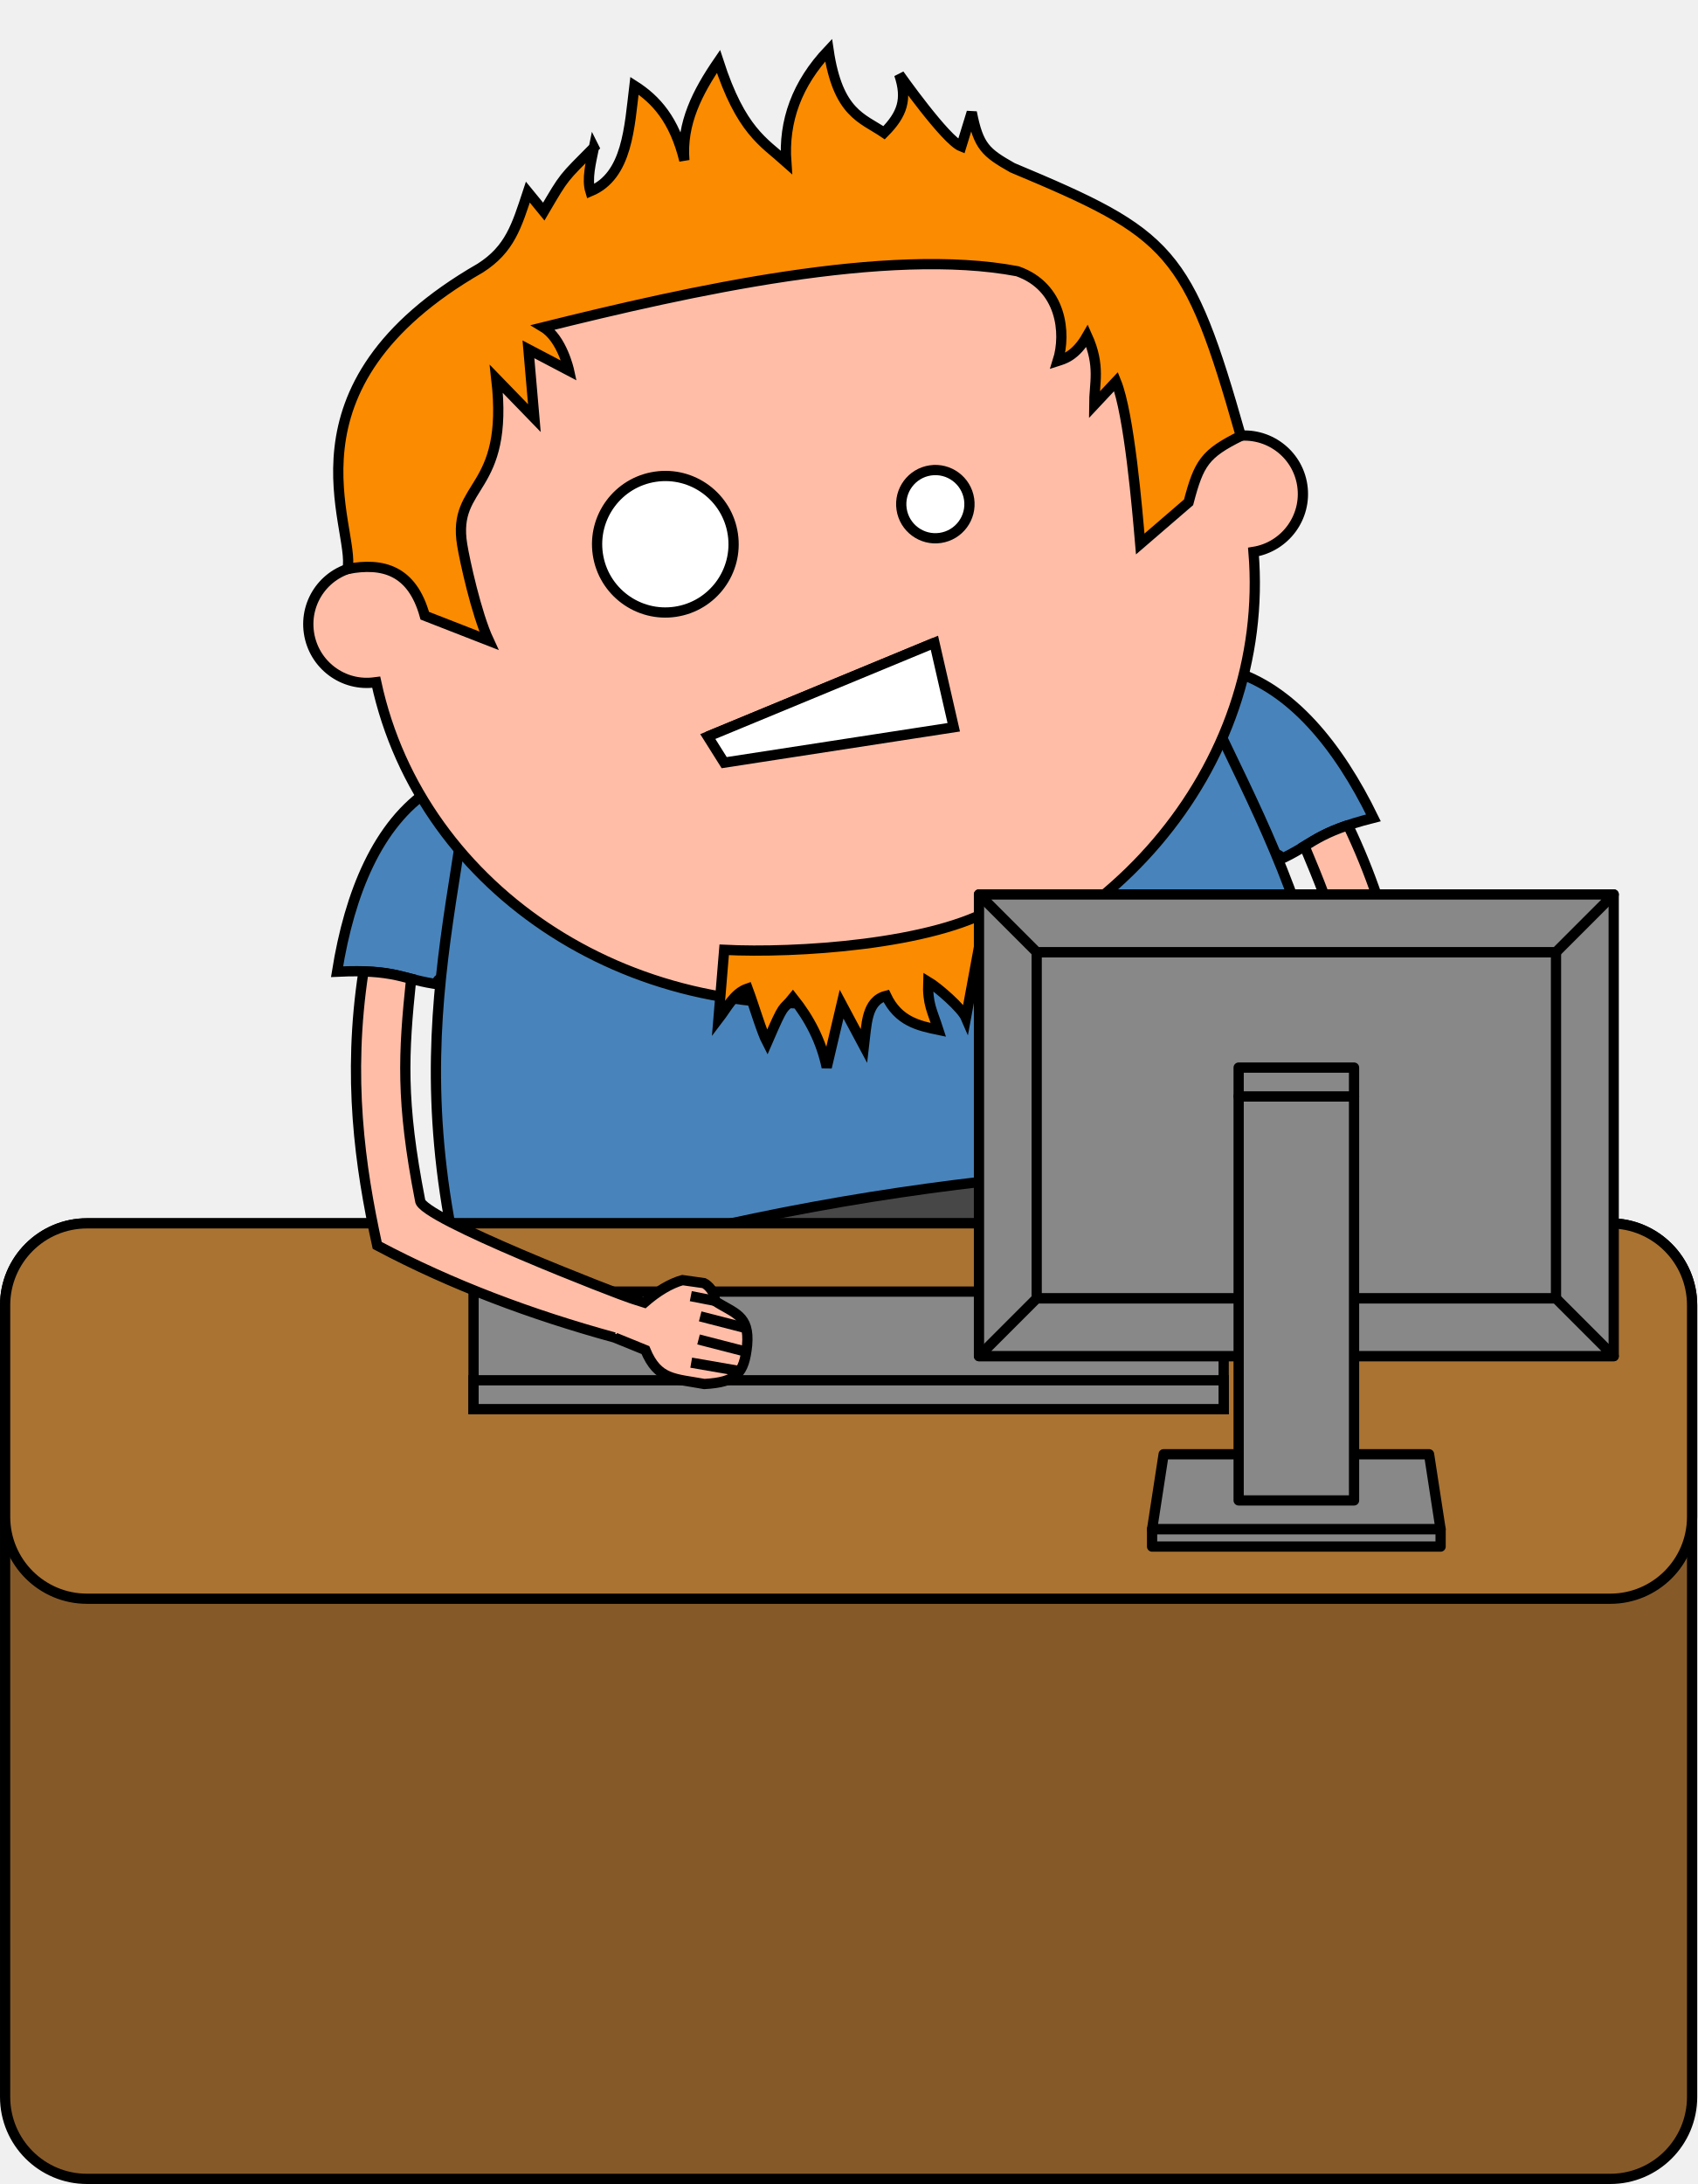
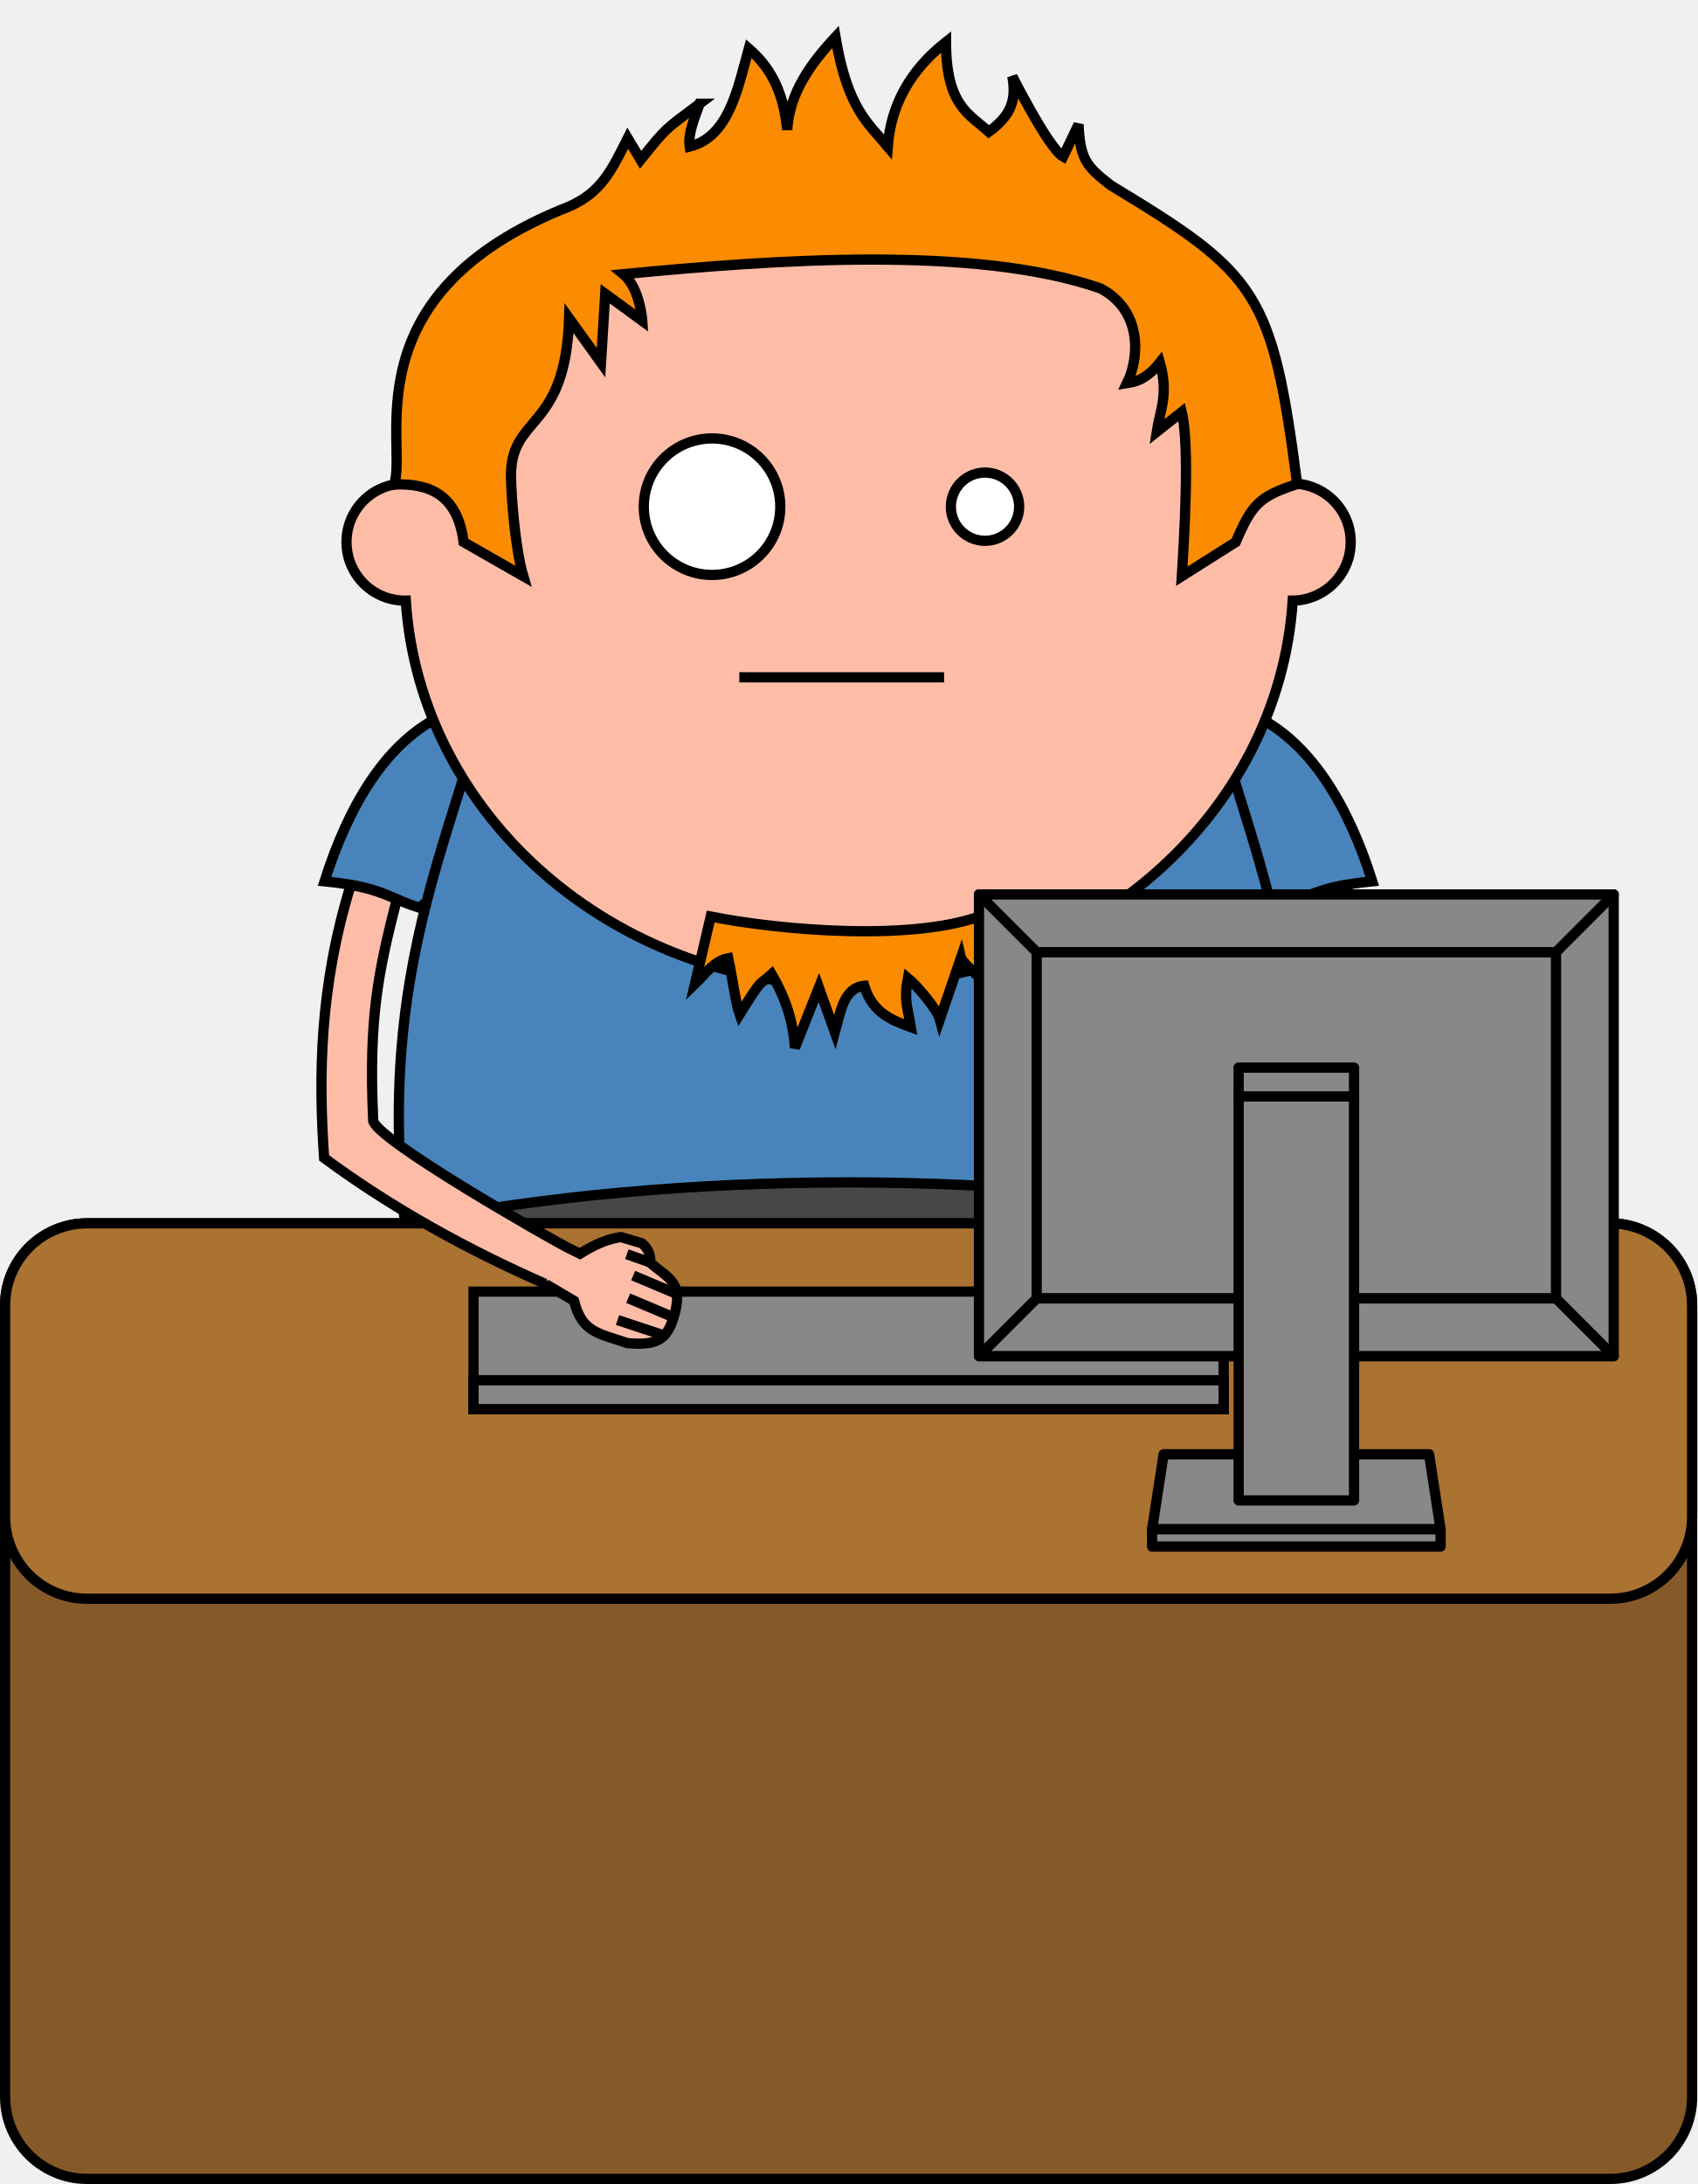
<svg xmlns="http://www.w3.org/2000/svg" width="248.707" height="319.987" id="svg19177" version="1.1">
  <defs id="defs19179" />
-   <g id="layer1" transform="translate(-3575.904,-295.2029)">
-     <path id="path15692" d="m 3753.448,391.476 2.852,1.978 c 8.849,2.582 15.743,11.074 20.863,21.577 -8.652,2.18 -8.733,3.884 -13.927,6.205 0,0 3.388,-2.922 -13.727,1.816 -7.229,2.002 -10.45,-1.377 -11.748,-5.933 0.334,-4.501 0.428,-9.256 0.03,-14.664 0,-0.01 0,-0.021 0.143,0.958 l 2.309,-9.978 13.2,-1.959 z" style="fill:#4884bb;fill-opacity:1;stroke:#000000;stroke-width:1.5;stroke-opacity:1" />
-     <path style="fill:#4884bb;fill-opacity:1;stroke:#000000;stroke-width:1.5;stroke-opacity:1" d="m 3641.146,408.143 -2.155,2.721 c -7.718,5.04 -11.848,15.169 -13.697,26.706 8.912,-0.427 9.485,1.18 15.129,1.893 0,0 -4.091,-1.812 13.662,-2.249 7.499,-0.186 9.6,-4.352 9.519,-9.09 -1.626,-4.211 -3.098,-8.732 -4.292,-14.022 0,-0.01 0,-0.021 0,-0.031 l -4.961,-7.888 -13.2,1.959 z" id="path15694" />
-     <g id="g15696" transform="matrix(0.9923368,-0.1235624,0.1235624,0.9923368,-12386.798,3515.559)">
-       <path id="path15698" d="m 16403.641,-985.913 -11.997,0.281 c -0.865,3.532 -2.3,6.764 -1.741,11.044 17.41,6.033 27.11,4.365 28.086,3.342 -1.187,-7.974 -12.302,-12.715 -14.348,-14.667 z" style="fill:#cccccf;fill-opacity:1;stroke:#000000;stroke-width:1.5;stroke-opacity:1" />
-       <path style="fill:#cccccf;fill-opacity:1;stroke:#000000;stroke-width:1.5;stroke-opacity:1" d="m 16293.671,-983.333 11.997,-0.281 c 1.03,3.487 2.615,6.649 2.257,10.95 -17.108,6.843 -26.875,5.632 -27.898,4.656 0.812,-8.021 11.692,-13.278 13.644,-15.324 z" id="path15700" />
-       <path id="path15702" d="m 16285.172,-1047.138 0.352,14.996 c -1.619,15.977 1.037,32.705 6.172,49.869 5.108,3.139 14.01,1.168 14.995,-0.352 -3.261,-14.562 -4.736,-25.098 -4.039,-34.915 l 0.03,-7e-4 c 24.923,-5.586 69.983,-6.643 90.131,-2.115 l 0.25,-0.01 c 1.158,9.774 0.179,20.367 -2.396,35.066 1.056,1.472 10.04,3.023 14.996,-0.352 4.324,-17.386 6.191,-34.22 3.826,-50.104 l -0.352,-14.996 -123.966,2.909 z" style="fill:#474747;fill-opacity:1;stroke:#000000;stroke-width:1.5;stroke-opacity:1" />
-       <path style="fill:#4884bb;fill-opacity:1;stroke:#000000;stroke-width:1.5;stroke-opacity:1" d="m 16295.658,-1121.311 99.75,-2.34 c 3.034,30.594 21.165,49.411 17.222,94.516 -40.177,-7.059 -90.163,-5.887 -129.965,3.049 -6.054,-44.87 10.851,-63.724 12.993,-95.225 z" id="path15704" />
-       <path style="fill:#ffbda7;fill-opacity:1;stroke:#000000;stroke-width:1.5;stroke-opacity:1" d="m 16344.134,-1182.558 c -30.983,0.727 -56.412,21.304 -62.355,48.226 -0.534,-0.091 -1.098,-0.131 -1.659,-0.117 -4.742,0.111 -8.471,4.02 -8.36,8.761 0.111,4.741 4.021,8.502 8.762,8.39 0.04,-9e-4 0.08,0 0.125,0 2.784,31.437 31.688,55.709 66.306,54.897 34.618,-0.812 62.32,-26.413 63.626,-57.946 4.697,-0.161 8.407,-4.082 8.297,-8.791 -0.112,-4.741 -4.051,-8.47 -8.792,-8.359 -0.484,0.011 -0.944,0.07 -1.404,0.158 -7.209,-26.6 -33.575,-45.944 -64.546,-45.217 z" id="path15706" />
-       <path style="fill:none;stroke:#000000;stroke-width:1.5;stroke-linecap:butt;stroke-linejoin:miter;stroke-opacity:1" d="m 16327.882,-1103.384 34.65,-9.531" id="path15708" />
-       <path style="fill:#fb8b00;fill-opacity:1;stroke:#000000;stroke-width:1.5;stroke-linecap:butt;stroke-linejoin:miter;stroke-opacity:1" d="m 16321.993,-1191.098 c -5.145,4.053 -4.692,3.503 -8.46,8.419 l -1.962,-3.118 c -2.236,4.719 -3.649,7.974 -8.283,10.176 -32.244,13.54 -22.782,35.657 -24.764,41.347 5.269,-0.338 9.372,1.358 10.39,8.195 l 8.864,4.793 c -1.346,-4.172 -2.056,-12.165 -2.142,-14.443 -0.346,-9.307 7.807,-6.66 7.972,-23.486 l 4.822,6.393 0.379,-10.11 5.524,3.84 c 0,0 -0.429,-4.796 -2.942,-6.777 21.872,-2.633 51.494,-5.493 69.944,0.442 6.137,3.051 6.021,9.88 4.233,13.774 0.85,-0.16 2.655,-0.344 4.728,-3.108 1.436,4.621 0.175,7.035 -0.224,10.158 l 3.604,-2.998 c 1.334,4.967 0.762,19.127 0.574,24.05 l 7.786,-5.184 c 2.222,-5.554 3.262,-6.769 8.799,-8.709 -4.326,-28.09 -6.495,-30.608 -28.356,-43.125 -3.618,-2.688 -4.552,-3.69 -4.912,-8.798 l -2.144,4.771 c -2.169,-1.187 -7.72,-11.589 -7.72,-11.589 0.764,3.755 -0.258,5.854 -3.257,8.205 -2.898,-2.543 -6.361,-3.651 -6.575,-13.011 -5.202,4.29 -7.867,9.488 -8.179,15.529 -2.922,-3.358 -6.014,-5.37 -8.035,-15.879 -3.577,4.038 -6.537,8.333 -6.754,13.771 -0.716,-6.124 -3.051,-9.401 -5.905,-11.767 -1.487,5.953 -2.634,12.97 -8.32,14.554 -0.324,-1.832 0.571,-4.102 1.314,-6.317 z" id="path15710" />
-       <path style="fill:#ffffff;fill-opacity:1;stroke:#000000;stroke-width:3.334;stroke-miterlimit:4;stroke-opacity:1;stroke-dasharray:none" id="path15712" d="m 884.894,95.243 c 0,6.137 -4.975,11.112 -11.112,11.112 -6.137,0 -11.112,-4.975 -11.112,-11.112 0,-6.137 4.975,-11.112 11.112,-11.112 6.137,0 11.112,4.975 11.112,11.112 z" transform="matrix(0.4498532,-0.01055496,0.01055496,0.4498532,15971.1,-1166.674)" />
-       <path style="fill:#ffffff;fill-opacity:1;stroke:#000000;stroke-width:1.667;stroke-miterlimit:4;stroke-opacity:1;stroke-dasharray:none" id="path15714" d="m 884.894,95.243 c 0,6.137 -4.975,11.112 -11.112,11.112 -6.137,0 -11.112,-4.975 -11.112,-11.112 0,-6.137 4.975,-11.112 11.112,-11.112 6.137,0 11.112,4.975 11.112,11.112 z" transform="matrix(0.8997064,-0.02110992,0.02110992,0.8997064,15537.032,-1199.358)" />
-       <path id="path15716" d="m 16324.321,-1062.132 c 1.487,-1.509 2.73,-3.479 4.793,-3.902 0.652,2.737 1.235,6.514 1.862,8.192 3.432,-5.826 2.62,-4.127 4.558,-6.006 2.081,3.387 3.328,6.844 3.652,10.713 l 3.308,-8.919 2.498,6.509 0,0 c 0.761,-3.048 1.143,-6.554 4.135,-6.917 1.292,3.918 4.125,4.927 6.977,5.899 -0.549,-2.911 -1.136,-3.95 -0.605,-7.185 1.287,1.004 4.398,4.451 4.828,5.935 l 2.875,-9.089 c 0.146,0.571 4.461,4.668 5.469,4.469 l -1.907,-10.993 c -9.912,4.399 -30.078,3.159 -40.36,1.348 z" style="fill:#fb8b00;fill-opacity:1;stroke:#000000;stroke-width:1.5;stroke-linecap:butt;stroke-linejoin:miter;stroke-opacity:1" />
-       <path id="path15778" d="m 16327.882,-1103.384 34.65,-9.531 1.284,12.635 -34.022,0.987 z" style="fill:#ffffff;fill-opacity:1;stroke:#000000;stroke-width:1.5;stroke-linecap:butt;stroke-linejoin:miter;stroke-opacity:1" />
+   <g id="layer1" transform="translate(-3265.904,-295.2029)">
+     <path style="fill:#4884bb;fill-opacity:1;stroke:#000000;stroke-width:1.5;stroke-opacity:1" d="m 3446.996,397.547 2.531,2.375 c 8.374,3.853 13.947,13.265 17.469,24.406 -8.878,0.886 -9.209,2.56 -14.687,4.094 0,0 3.781,-2.393 -13.844,-0.219 -7.445,0.919 -10.135,-2.896 -10.75,-7.594 0.99,-4.404 1.782,-9.093 2.187,-14.5 10e-4,-0.01 0,-0.021 0,0.969 l 3.75,-9.531 13.344,0 z" id="path15250" />
+     <path id="path15266" d="m 3333.464,397.547 -2.531,2.375 c -8.374,3.853 -13.947,13.265 -17.469,24.406 8.878,0.886 9.209,2.56 14.687,4.094 0,0 -3.781,-2.393 13.844,-0.219 7.445,0.919 10.135,-2.896 10.75,-7.594 -0.99,-4.404 -1.782,-9.093 -2.187,-14.5 0,-0.01 0,-0.021 0,-0.031 l -3.75,-8.531 -13.344,0 z" style="fill:#4884bb;fill-opacity:1;stroke:#000000;stroke-width:1.5;stroke-opacity:1" />
+     <g id="g15680" transform="translate(-12956.142,1502.078)">
+       <path style="fill:#cccccf;fill-opacity:1;stroke:#000000;stroke-width:1.5;stroke-opacity:1" d="m 16401.387,-984.638 -12,0 c -0.948,3.511 -2.458,6.708 -2,11 17.264,6.44 27,5 28,4 -1,-8 -12,-13 -14,-15 z" id="path15268" />
+       <path id="path15270" d="m 16291.387,-984.638 12,0 c 0.948,3.511 2.458,6.708 2,11 -17.264,6.44 -27,5 -28,4 1,-8 12,-13 14,-15 z" style="fill:#cccccf;fill-opacity:1;stroke:#000000;stroke-width:1.5;stroke-opacity:1" />
+       <path style="fill:#474747;fill-opacity:1;stroke:#000000;stroke-width:1.5;stroke-opacity:1" d="m 16284.387,-1048.625 0,15 c -1.993,15.935 0.269,32.721 5,50 5.033,3.258 13.979,1.496 15,0 -2.919,-14.634 -4.146,-25.202 -3.219,-35 l 0.03,0 c 25.047,-5 70.119,-5 90.156,0 l 0.25,0 c 0.928,9.798 -0.299,20.366 -3.218,35 1.021,1.496 9.966,3.258 15,0 4.73,-17.279 6.992,-34.065 5,-50 l 0,-15 -124,0 z" id="path15272" />
+       <path id="path15274" d="m 16296.61,-1122.531 99.777,0 c 2.316,30.657 20,49.894 15,94.894 -40,-8 -90,-8 -130,0 -5,-45 12.342,-63.452 15.223,-94.894 z" style="fill:#4884bb;fill-opacity:1;stroke:#000000;stroke-width:1.5;stroke-opacity:1" />
+       <path id="path15276" d="m 16346.509,-1182.625 c -30.991,0 -56.896,19.975 -63.469,46.75 -0.532,-0.103 -1.095,-0.156 -1.656,-0.156 -4.743,0 -8.563,3.82 -8.563,8.562 0,4.742 3.82,8.594 8.563,8.594 0.04,0 0.08,6e-4 0.125,0 2.046,31.494 30.372,56.437 65,56.437 34.627,0 62.922,-24.944 64.968,-56.437 4.699,-0.051 8.5,-3.883 8.5,-8.594 0,-4.742 -3.851,-8.562 -8.593,-8.562 -0.484,0 -0.945,0.048 -1.407,0.125 -6.583,-26.762 -32.488,-46.719 -63.468,-46.719 z" style="fill:#ffbda7;fill-opacity:1;stroke:#000000;stroke-width:1.5;stroke-opacity:1" />
+       <path id="path15278" d="m 16330.387,-1107.638 30,0" style="fill:none;stroke:#000000;stroke-width:1.5;stroke-linecap:butt;stroke-linejoin:miter;stroke-opacity:1" />
+       <path id="path15280" d="m 16324.574,-1191.682 c -5.238,3.932 -4.772,3.392 -8.655,8.219 l -1.888,-3.163 c -2.346,4.665 -3.835,7.887 -8.519,9.979 -32.553,12.78 -23.613,35.113 -25.727,40.755 5.275,-0.214 9.337,1.577 10.194,8.436 l 8.75,5 c -1.248,-4.202 -1.771,-12.21 -1.803,-14.489 -0.128,-9.312 7.961,-6.475 8.521,-23.292 l 4.67,6.505 0.616,-10.098 5.433,3.969 c 0,0 -0.317,-4.805 -2.782,-6.844 21.927,-2.119 51.608,-4.284 69.914,2.083 6.064,3.194 5.788,10.019 3.909,13.869 0.853,-0.14 2.662,-0.282 4.799,-2.996 1.327,4.653 0.01,7.037 -0.462,10.15 l 3.673,-2.913 c 1.218,4.997 0.314,19.14 0.01,24.057 l 7.906,-5 c 2.351,-5.5 3.419,-6.691 9,-8.5 -3.666,-28.183 -5.775,-30.752 -27.336,-43.778 -3.554,-2.772 -4.464,-3.796 -4.704,-8.911 l -2.256,4.72 c -2.14,-1.238 -7.446,-11.767 -7.446,-11.767 0.676,3.772 -0.395,5.846 -3.448,8.126 -2.838,-2.61 -6.274,-3.799 -6.268,-13.162 -5.302,4.167 -8.088,9.301 -8.541,15.333 -2.843,-3.426 -5.887,-5.509 -7.661,-16.063 -3.67,3.953 -6.73,8.178 -7.075,13.608 -0.572,-6.139 -2.83,-9.47 -5.627,-11.903 -1.626,5.917 -2.938,12.904 -8.659,14.355 -0.281,-1.839 0.667,-4.087 1.461,-6.285 z" style="fill:#fb8b00;fill-opacity:1;stroke:#000000;stroke-width:1.5;stroke-linecap:butt;stroke-linejoin:miter;stroke-opacity:1" />
+       <path transform="matrix(0.449977,0,0,0.449977,15973.205,-1175.495)" d="m 884.894,95.243 c 0,6.137 -4.975,11.112 -11.112,11.112 -6.137,0 -11.112,-4.975 -11.112,-11.112 0,-6.137 4.975,-11.112 11.112,-11.112 6.137,0 11.112,4.975 11.112,11.112 z" id="path15282" style="fill:#ffffff;fill-opacity:1;stroke:#000000;stroke-width:3.334;stroke-miterlimit:4;stroke-opacity:1;stroke-dasharray:none" />
+       <path transform="matrix(0.899954,0,0,0.899954,15540.023,-1218.352)" d="m 884.894,95.243 c 0,6.137 -4.975,11.112 -11.112,11.112 -6.137,0 -11.112,-4.975 -11.112,-11.112 0,-6.137 4.975,-11.112 11.112,-11.112 6.137,0 11.112,4.975 11.112,11.112 z" id="path15284" style="fill:#ffffff;fill-opacity:1;stroke:#000000;stroke-width:1.667;stroke-miterlimit:4;stroke-opacity:1;stroke-dasharray:none" />
+       <path style="fill:#fb8b00;fill-opacity:1;stroke:#000000;stroke-width:1.5;stroke-linecap:butt;stroke-linejoin:miter;stroke-opacity:1" d="m 16323.877,-1062.696 c 1.522,-1.474 2.811,-3.414 4.883,-3.788 0.588,2.752 1.082,6.542 1.669,8.233 3.568,-5.744 2.716,-4.064 4.698,-5.897 2.001,3.434 3.166,6.92 3.4,10.796 l 3.516,-8.839 2.344,6.566 0,0 c 0.833,-3.029 1.297,-6.525 4.297,-6.819 1.199,3.947 4.008,5.022 6.836,6.061 -0.48,-2.923 -1.043,-3.976 -0.436,-7.197 1.263,1.034 4.292,4.553 4.687,6.047 l 3.088,-9.019 c 0.132,0.574 4.35,4.771 5.363,4.596 l -1.649,-11.035 c -10.013,4.165 -30.144,2.452 -40.381,0.401 z" id="path15286" />
    </g>
-     <g id="g15718" transform="translate(-12706.142,1502.078)">
-       <rect style="fill:#865a28;fill-opacity:1;stroke:#000000;stroke-width:1.5;stroke-linecap:round;stroke-linejoin:round;stroke-miterlimit:4;stroke-opacity:1;stroke-dasharray:none" id="rect15720" width="247.207" height="140" x="16282.796" y="-1027.638" rx="12" ry="12" />
-       <rect rx="12" y="-1027.638" x="16282.796" height="55" width="247.207" id="rect15722" style="fill:#aa7332;fill-opacity:1;stroke:#000000;stroke-width:1.5;stroke-linecap:round;stroke-linejoin:round;stroke-miterlimit:4;stroke-opacity:1;stroke-dasharray:none" ry="12" />
-       <g id="g15724" transform="translate(6410.003,-570)">
-         <g transform="matrix(0.845558,0,0,0.845558,10021.763,-3112.834)" style="fill:#666666;fill-opacity:1;stroke:#000000;stroke-width:1.774;stroke-opacity:1" id="g15726">
-           <rect style="fill:#888888;fill-opacity:1;stroke:#000000;stroke-width:1.774;stroke-opacity:1" id="rect15728" width="130" height="20.365" x="-95" y="3151.997" />
-           <rect y="3167.362" x="-95" height="5" width="130" id="rect15730" style="fill:#888888;fill-opacity:1;stroke:#000000;stroke-width:1.774;stroke-opacity:1" />
+     <g id="g15426" transform="translate(-13016.142,1502.078)">
+       <rect ry="12" rx="12" y="-1027.638" x="16282.796" height="140" width="247.207" id="rect15290" style="fill:#865a28;fill-opacity:1;stroke:#000000;stroke-width:1.5;stroke-linecap:round;stroke-linejoin:round;stroke-miterlimit:4;stroke-opacity:1;stroke-dasharray:none" />
+       <rect ry="12" style="fill:#aa7332;fill-opacity:1;stroke:#000000;stroke-width:1.5;stroke-linecap:round;stroke-linejoin:round;stroke-miterlimit:4;stroke-opacity:1;stroke-dasharray:none" id="rect15292" width="247.207" height="55" x="16282.796" y="-1027.638" rx="12" />
+       <g transform="translate(6410.003,-570)" id="g15296">
+         <g id="g15298" style="fill:#666666;fill-opacity:1;stroke:#000000;stroke-width:1.774;stroke-opacity:1" transform="matrix(0.845558,0,0,0.845558,10021.763,-3112.834)">
+           <rect y="3151.997" x="-95" height="20.365" width="130" id="rect15300" style="fill:#888888;fill-opacity:1;stroke:#000000;stroke-width:1.774;stroke-opacity:1" />
+           <rect style="fill:#888888;fill-opacity:1;stroke:#000000;stroke-width:1.774;stroke-opacity:1" id="rect15302" width="130" height="5" x="-95" y="3167.362" />
        </g>
      </g>
    </g>
-     <g id="g15732" transform="matrix(0.9891654,-0.1468053,0.1468053,0.9891654,-12369.168,3900.916)">
-       <path style="fill:#ffbda7;fill-opacity:1;stroke:#000000;stroke-width:1.5;stroke-opacity:1" d="m 13986.656,-1479.875 c -4.619,14.989 -4.72,28.141 -3.906,40 10.04,7.403 20.922,13.389 32.375,18.438 l 0.25,-0.375 -0.125,0.438 4.125,2.438 c 1.161,4.642 3.591,4.742 7.813,6.188 4.741,0.436 6.007,-0.718 7.031,-4.688 1.046,-4.379 -1.173,-4.859 -3.75,-7.156 0.325,-1.164 -0.614,-2.413 -1.157,-2.781 l -3.062,-0.906 c -1.857,0.239 -3.902,1.091 -6,2.437 l -1.594,-0.781 c -0.01,0 -0.162,-0.082 -0.187,-0.094 -1.487,-0.696 -28.916,-16.247 -28.531,-18.75 -0.675,-14.879 0.735,-21.618 3.468,-32.312 -1.825,-0.778 -3.524,-1.519 -6.75,-2.094 z" transform="translate(2346.79,402.6562)" id="path15734" />
-       <g style="stroke:#000000;stroke-width:1.827;stroke-opacity:1" id="g15736" transform="matrix(0.3639323,-0.7357562,0.7357562,0.3639323,15484.609,277.9582)">
-         <path style="fill:none;stroke:#000000;stroke-width:1.827;stroke-linecap:butt;stroke-linejoin:miter;stroke-opacity:1" d="m 1901.081,268.337 0.569,4.772" id="path15738" />
-         <path id="path15740" d="m 1889.806,272.05 1.238,8.797" style="fill:none;stroke:#000000;stroke-width:1.827;stroke-linecap:butt;stroke-linejoin:miter;stroke-opacity:1" />
-         <path style="fill:none;stroke:#000000;stroke-width:1.827;stroke-linecap:butt;stroke-linejoin:miter;stroke-opacity:1" d="m 1894.148,272.024 0.527,8.781" id="path15742" />
-         <path id="path15744" d="m 1898.163,271.039 0.527,8.781" style="fill:none;stroke:#000000;stroke-width:1.827;stroke-linecap:butt;stroke-linejoin:miter;stroke-opacity:1" />
+     <g id="g15436" transform="translate(-13016.142,1502.078)">
+       <path id="path15254" transform="translate(2346.79,402.6562)" d="m 13986.656,-1479.875 c -4.619,14.989 -4.72,28.141 -3.906,40 10.04,7.403 20.922,13.389 32.375,18.438 l 0.25,-0.375 -0.125,0.438 4.125,2.438 c 1.161,4.642 3.591,4.742 7.813,6.188 4.741,0.436 6.007,-0.718 7.031,-4.688 1.046,-4.379 -1.173,-4.859 -3.75,-7.156 0.325,-1.164 -0.614,-2.413 -1.157,-2.781 l -3.062,-0.906 c -1.857,0.239 -3.902,1.091 -6,2.437 l -1.594,-0.781 c -0.01,0 -0.162,-0.082 -0.187,-0.094 -1.487,-0.696 -28.916,-16.247 -28.531,-18.75 -0.675,-14.879 0.735,-21.618 3.468,-32.312 -1.825,-0.778 -3.524,-1.519 -6.75,-2.094 z" style="fill:#ffbda7;fill-opacity:1;stroke:#000000;stroke-width:1.5;stroke-opacity:1" />
+       <g transform="matrix(0.3639323,-0.7357562,0.7357562,0.3639323,15484.609,277.9582)" id="g16666-7-0" style="stroke:#000000;stroke-width:1.827;stroke-opacity:1">
+         <path id="path16670-0-8" d="m 1901.081,268.337 0.569,4.772" style="fill:none;stroke:#000000;stroke-width:1.827;stroke-linecap:butt;stroke-linejoin:miter;stroke-opacity:1" />
+         <path style="fill:none;stroke:#000000;stroke-width:1.827;stroke-linecap:butt;stroke-linejoin:miter;stroke-opacity:1" d="m 1889.806,272.05 1.238,8.797" id="path16672-4-0" />
+         <path id="path16674-4-5" d="m 1894.148,272.024 0.527,8.781" style="fill:none;stroke:#000000;stroke-width:1.827;stroke-linecap:butt;stroke-linejoin:miter;stroke-opacity:1" />
+         <path style="fill:none;stroke:#000000;stroke-width:1.827;stroke-linecap:butt;stroke-linejoin:miter;stroke-opacity:1" d="m 1898.163,271.039 0.527,8.781" id="path16676-5-9" />
      </g>
    </g>
-     <g transform="matrix(-0.9891654,0.1468053,0.1468053,0.9891654,20088.052,-916.1831)" id="g15746">
-       <path id="path15748" transform="translate(2346.79,402.6562)" d="m 13986.656,-1479.875 c -4.619,14.989 -4.72,28.141 -3.906,40 10.04,7.403 20.922,13.389 32.375,18.438 l 0.25,-0.375 -0.125,0.438 4.125,2.438 c 1.161,4.642 3.591,4.742 7.813,6.188 4.741,0.436 6.007,-0.718 7.031,-4.688 1.046,-4.379 -1.173,-4.859 -3.75,-7.156 0.325,-1.164 -0.614,-2.413 -1.157,-2.781 l -3.062,-0.906 c -1.857,0.239 -3.902,1.091 -6,2.437 l -1.594,-0.781 c -0.01,0 -0.162,-0.082 -0.187,-0.094 -1.487,-0.696 -28.916,-16.247 -28.531,-18.75 -0.675,-14.879 0.735,-21.618 3.468,-32.312 -1.825,-0.778 -3.524,-1.519 -6.75,-2.094 z" style="fill:#ffbda7;fill-opacity:1;stroke:#000000;stroke-width:1.5;stroke-opacity:1" />
-       <g transform="matrix(0.3639323,-0.7357562,0.7357562,0.3639323,15484.609,277.9582)" id="g15750" style="stroke:#000000;stroke-width:1.827;stroke-opacity:1">
-         <path id="path15752" d="m 1901.081,268.337 0.569,4.772" style="fill:none;stroke:#000000;stroke-width:1.827;stroke-linecap:butt;stroke-linejoin:miter;stroke-opacity:1" />
-         <path style="fill:none;stroke:#000000;stroke-width:1.827;stroke-linecap:butt;stroke-linejoin:miter;stroke-opacity:1" d="m 1889.806,272.05 1.238,8.797" id="path15754" />
-         <path id="path15756" d="m 1894.148,272.024 0.527,8.781" style="fill:none;stroke:#000000;stroke-width:1.827;stroke-linecap:butt;stroke-linejoin:miter;stroke-opacity:1" />
-         <path style="fill:none;stroke:#000000;stroke-width:1.827;stroke-linecap:butt;stroke-linejoin:miter;stroke-opacity:1" d="m 1898.163,271.039 0.527,8.781" id="path15758" />
+     <g id="g15444" transform="matrix(-1,0,0,1,19796.593,1502.062)">
+       <path style="fill:#ffbda7;fill-opacity:1;stroke:#000000;stroke-width:1.5;stroke-opacity:1" d="m 13986.656,-1479.875 c -4.619,14.989 -4.72,28.141 -3.906,40 10.04,7.403 20.922,13.389 32.375,18.438 l 0.25,-0.375 -0.125,0.438 4.125,2.438 c 1.161,4.642 3.591,4.742 7.813,6.188 4.741,0.436 6.007,-0.718 7.031,-4.688 1.046,-4.379 -1.173,-4.859 -3.75,-7.156 0.325,-1.164 -0.614,-2.413 -1.157,-2.781 l -3.062,-0.906 c -1.857,0.239 -3.902,1.091 -6,2.437 l -1.594,-0.781 c -0.01,0 -0.162,-0.082 -0.187,-0.094 -1.487,-0.696 -28.916,-16.247 -28.531,-18.75 -0.675,-14.879 0.735,-21.618 3.468,-32.312 -1.825,-0.778 -3.524,-1.519 -6.75,-2.094 z" transform="translate(2346.79,402.6562)" id="path15446" />
+       <g style="stroke:#000000;stroke-width:1.827;stroke-opacity:1" id="g15448" transform="matrix(0.3639323,-0.7357562,0.7357562,0.3639323,15484.609,277.9582)">
+         <path style="fill:none;stroke:#000000;stroke-width:1.827;stroke-linecap:butt;stroke-linejoin:miter;stroke-opacity:1" d="m 1901.081,268.337 0.569,4.772" id="path15450" />
+         <path id="path15452" d="m 1889.806,272.05 1.238,8.797" style="fill:none;stroke:#000000;stroke-width:1.827;stroke-linecap:butt;stroke-linejoin:miter;stroke-opacity:1" />
+         <path style="fill:none;stroke:#000000;stroke-width:1.827;stroke-linecap:butt;stroke-linejoin:miter;stroke-opacity:1" d="m 1894.148,272.024 0.527,8.781" id="path15454" />
+         <path id="path15456" d="m 1898.163,271.039 0.527,8.781" style="fill:none;stroke:#000000;stroke-width:1.827;stroke-linecap:butt;stroke-linejoin:miter;stroke-opacity:1" />
      </g>
    </g>
-     <g style="stroke:#000000;stroke-width:1.774;stroke-opacity:1" transform="matrix(0.845558,0,0,0.845558,3791.235,-2175.837)" id="g15760">
-       <rect y="3077.362" x="-85" height="80" width="110" id="rect15762" style="fill:#888888;fill-opacity:1;stroke:#000000;stroke-width:1.774;stroke-linecap:round;stroke-linejoin:round;stroke-miterlimit:4;stroke-opacity:1;stroke-dasharray:none" />
-       <path style="fill:#888888;fill-opacity:1;stroke:#000000;stroke-width:1.774;stroke-linecap:round;stroke-linejoin:round;stroke-miterlimit:4;stroke-opacity:1" d="m -53,3174.362 46,0 2,13 -50,0 z" id="path15764" />
-       <rect style="fill:#888888;fill-opacity:1;stroke:#000000;stroke-width:1.774;stroke-linecap:round;stroke-linejoin:round;stroke-miterlimit:4;stroke-opacity:1;stroke-dasharray:none" id="rect15766" width="90" height="60.001" x="-75" y="3087.362" />
-       <path id="path15768" d="m -85,3157.362 110,0 -10,-10 -90,0 z" style="fill:#888888;fill-opacity:1;stroke:#000000;stroke-width:1.774;stroke-linecap:round;stroke-linejoin:round;stroke-miterlimit:4;stroke-opacity:1" />
-       <rect style="fill:#888888;fill-opacity:1;stroke:#000000;stroke-width:1.774;stroke-linecap:round;stroke-linejoin:round;stroke-miterlimit:4;stroke-opacity:1;stroke-dasharray:none" id="rect15770" width="20" height="70" x="-40" y="3112.362" />
-       <rect y="-3112.362" x="-40" height="5" width="20" id="rect15772" style="fill:#888888;fill-opacity:1;stroke:#000000;stroke-width:1.774;stroke-linecap:round;stroke-linejoin:round;stroke-miterlimit:4;stroke-opacity:1;stroke-dasharray:none" transform="scale(1,-1)" />
-       <path style="fill:#888888;fill-opacity:1;stroke:#000000;stroke-width:1.774;stroke-linecap:round;stroke-linejoin:round;stroke-miterlimit:4;stroke-opacity:1" d="m -85,3077.362 110,0 -10,10 -90,0 z" id="path15774" />
-       <rect style="fill:#888888;fill-opacity:1;stroke:#000000;stroke-width:1.774;stroke-linecap:round;stroke-linejoin:round;stroke-miterlimit:4;stroke-opacity:1;stroke-dasharray:none" id="rect15776" width="50" height="3" x="-55" y="-3190.362" transform="scale(1,-1)" />
+     <g id="g15304" transform="matrix(0.845558,0,0,0.845558,3481.235,-2175.837)" style="stroke:#000000;stroke-width:1.774;stroke-opacity:1">
+       <rect style="fill:#888888;fill-opacity:1;stroke:#000000;stroke-width:1.774;stroke-linecap:round;stroke-linejoin:round;stroke-miterlimit:4;stroke-opacity:1;stroke-dasharray:none" id="rect15306" width="110" height="80" x="-85" y="3077.362" />
+       <path id="path15308" d="m -53,3174.362 46,0 2,13 -50,0 z" style="fill:#888888;fill-opacity:1;stroke:#000000;stroke-width:1.774;stroke-linecap:round;stroke-linejoin:round;stroke-miterlimit:4;stroke-opacity:1" />
+       <rect y="3087.362" x="-75" height="60.001" width="90" id="rect15310" style="fill:#888888;fill-opacity:1;stroke:#000000;stroke-width:1.774;stroke-linecap:round;stroke-linejoin:round;stroke-miterlimit:4;stroke-opacity:1;stroke-dasharray:none" />
+       <path style="fill:#888888;fill-opacity:1;stroke:#000000;stroke-width:1.774;stroke-linecap:round;stroke-linejoin:round;stroke-miterlimit:4;stroke-opacity:1" d="m -85,3157.362 110,0 -10,-10 -90,0 z" id="path15312" />
+       <rect y="3112.362" x="-40" height="70" width="20" id="rect15314" style="fill:#888888;fill-opacity:1;stroke:#000000;stroke-width:1.774;stroke-linecap:round;stroke-linejoin:round;stroke-miterlimit:4;stroke-opacity:1;stroke-dasharray:none" />
+       <rect transform="scale(1,-1)" style="fill:#888888;fill-opacity:1;stroke:#000000;stroke-width:1.774;stroke-linecap:round;stroke-linejoin:round;stroke-miterlimit:4;stroke-opacity:1;stroke-dasharray:none" id="rect15316" width="20" height="5" x="-40" y="-3112.362" />
+       <path id="path15318" d="m -85,3077.362 110,0 -10,10 -90,0 z" style="fill:#888888;fill-opacity:1;stroke:#000000;stroke-width:1.774;stroke-linecap:round;stroke-linejoin:round;stroke-miterlimit:4;stroke-opacity:1" />
+       <rect transform="scale(1,-1)" y="-3190.362" x="-55" height="3" width="50" id="rect15320" style="fill:#888888;fill-opacity:1;stroke:#000000;stroke-width:1.774;stroke-linecap:round;stroke-linejoin:round;stroke-miterlimit:4;stroke-opacity:1;stroke-dasharray:none" />
    </g>
  </g>
</svg>
